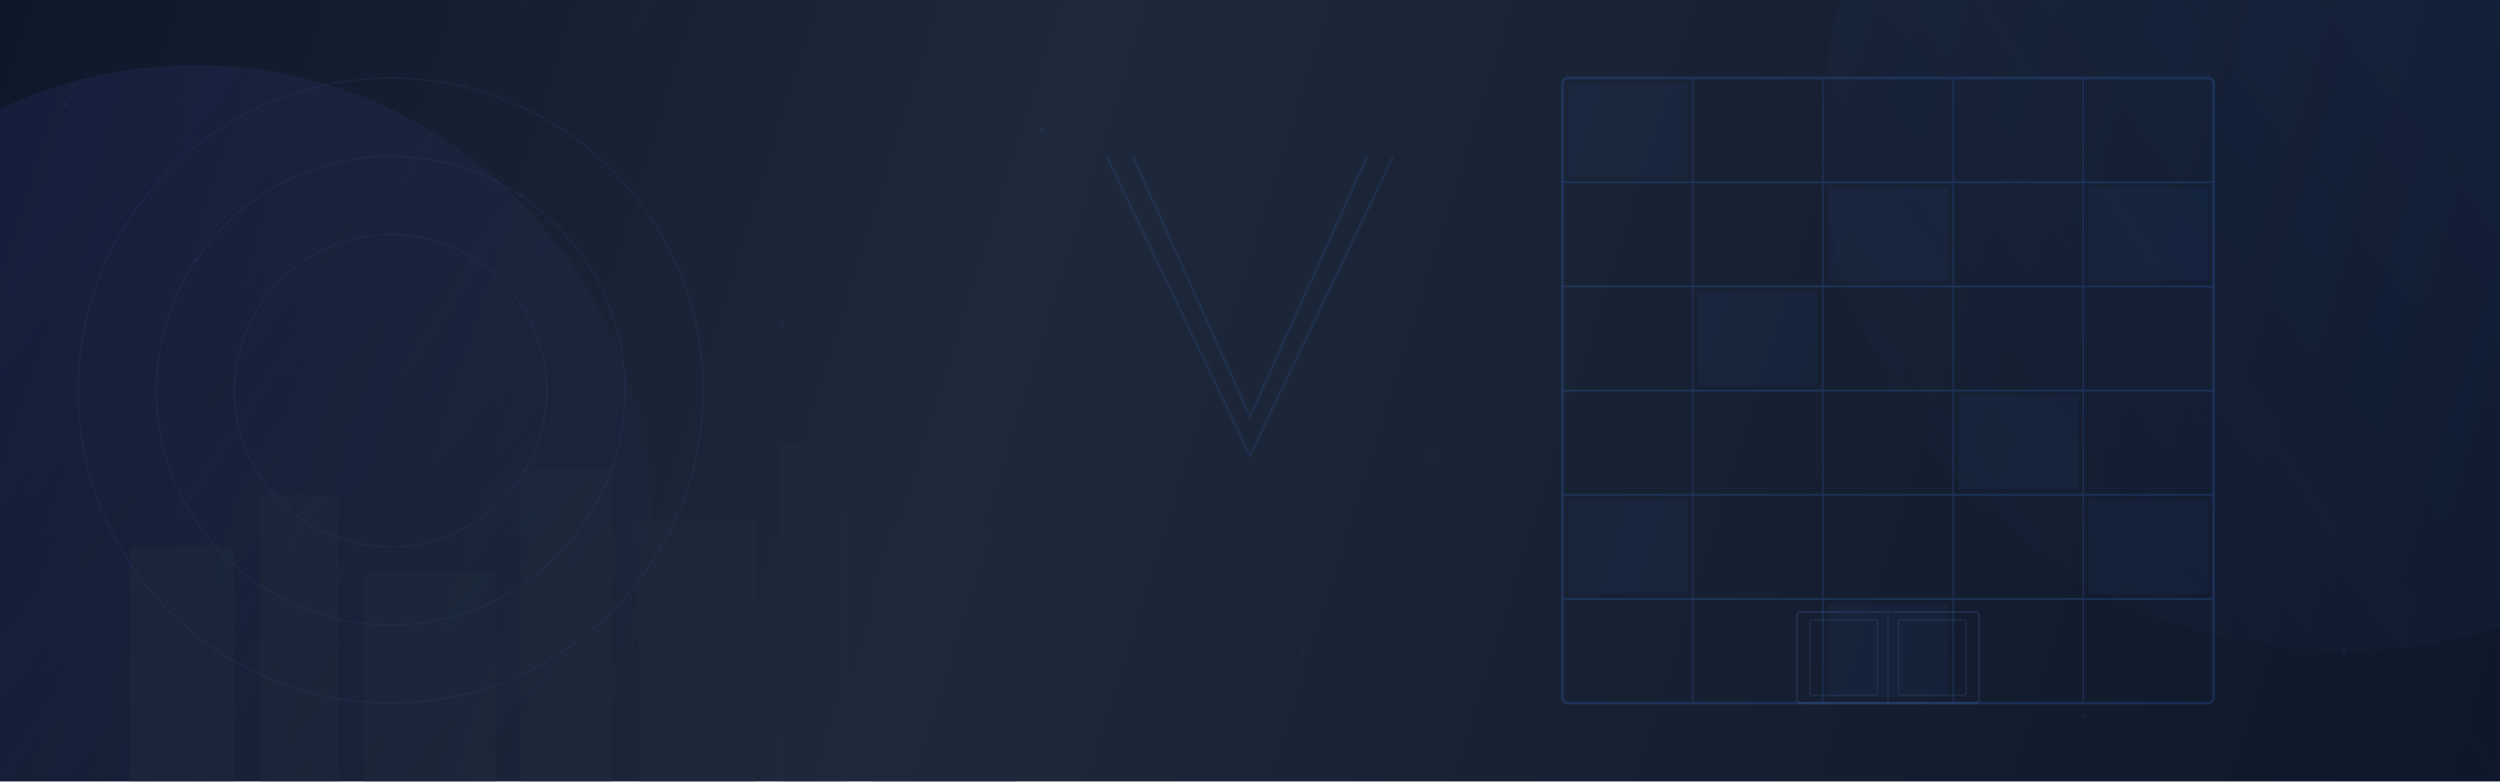
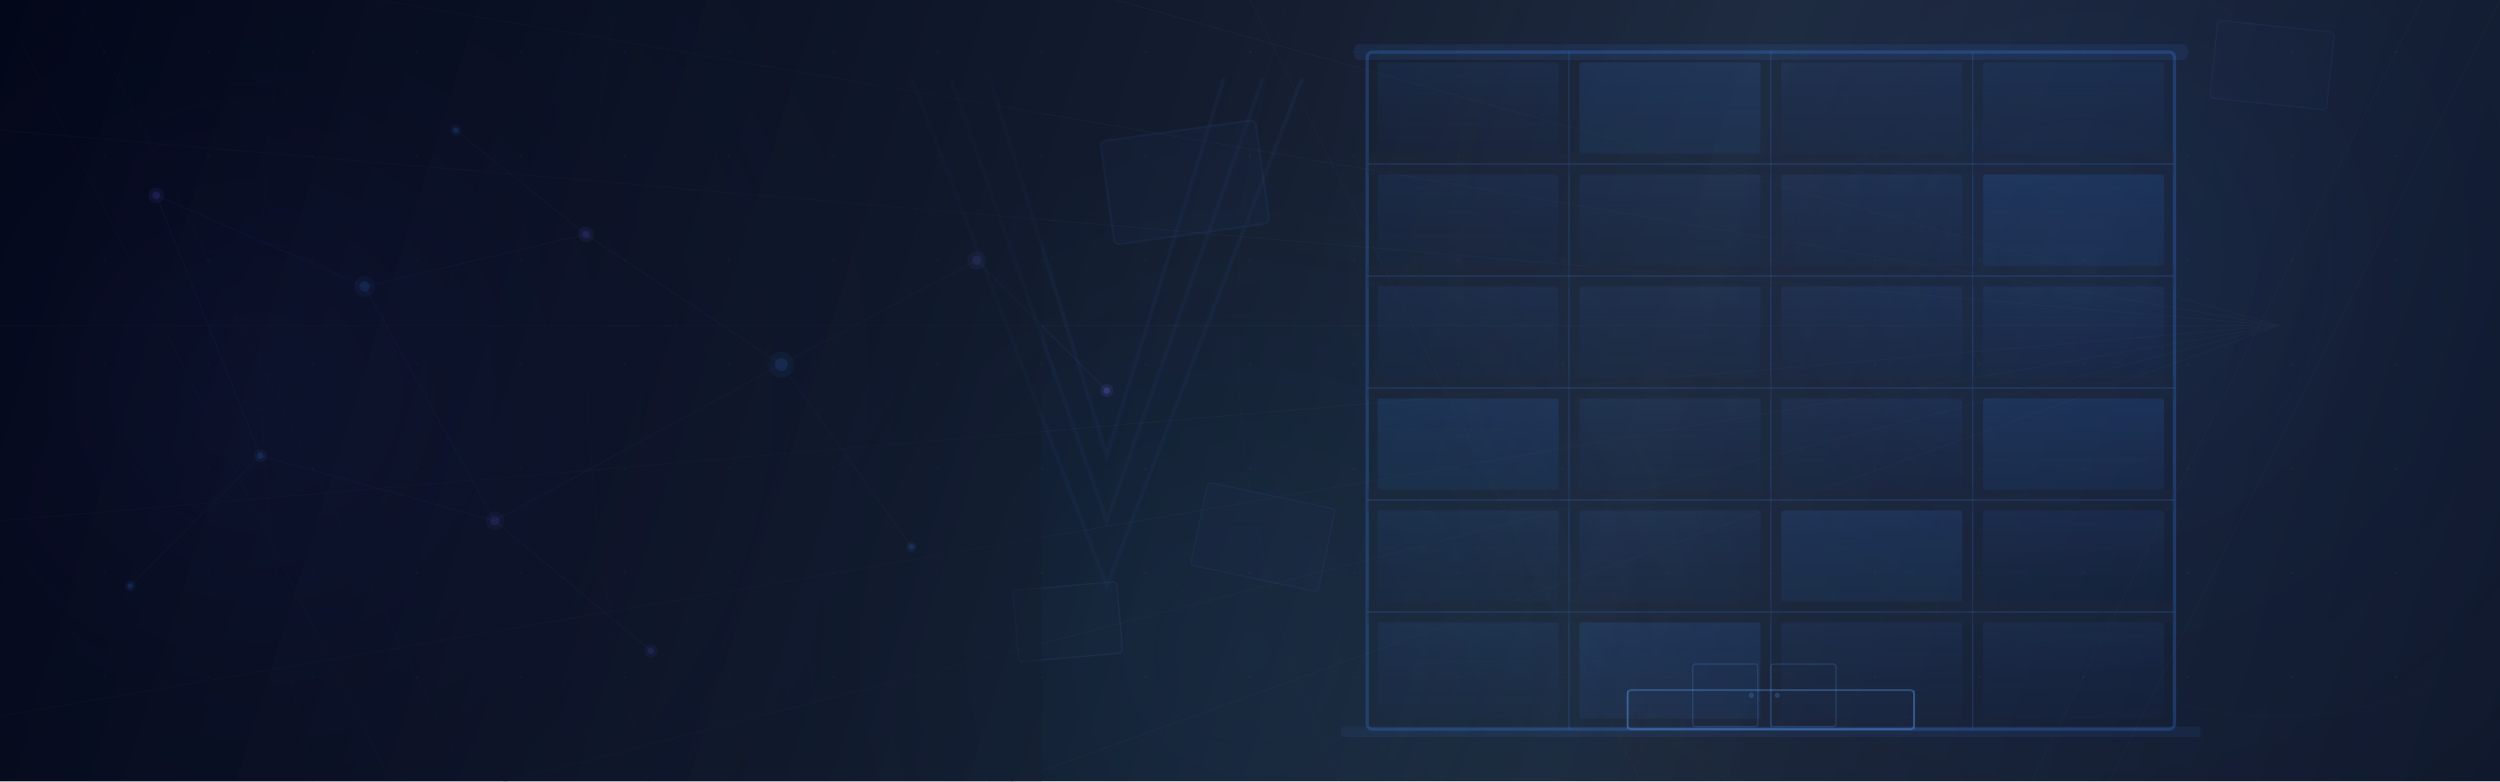
<svg xmlns="http://www.w3.org/2000/svg" viewBox="0 0 1920 600" fill="none">
-   <rect width="1920" height="600" fill="#0f172a" />
  <defs>
-     <linearGradient id="abg" x1="0" y1="0" x2="1920" y2="600" gradientUnits="userSpaceOnUse">
-       <stop offset="0" stop-color="#0f172a" />
-       <stop offset="0.4" stop-color="#1e293b" />
+     <linearGradient id="bg1" x1="0" y1="0" x2="1920" y2="600" gradientUnits="userSpaceOnUse">
+       <stop offset="0" stop-color="#020617" />
+       <stop offset="0.35" stop-color="#0f172a" />
+       <stop offset="0.65" stop-color="#1e293b" />
      <stop offset="1" stop-color="#0f172a" />
    </linearGradient>
-     <linearGradient id="aglow" x1="0" y1="200" x2="500" y2="600" gradientUnits="userSpaceOnUse">
-       <stop offset="0" stop-color="#6366f1" stop-opacity="0.08" />
+     <radialGradient id="glow1" cx="200" cy="300" r="500" gradientUnits="userSpaceOnUse">
+       <stop offset="0" stop-color="#6366f1" stop-opacity="0.12" />
+       <stop offset="0.5" stop-color="#4f46e5" stop-opacity="0.04" />
      <stop offset="1" stop-color="#6366f1" stop-opacity="0" />
-     </linearGradient>
-     <linearGradient id="aglow2" x1="1920" y1="0" x2="1400" y2="400" gradientUnits="userSpaceOnUse">
-       <stop offset="0" stop-color="#3b82f6" stop-opacity="0.06" />
+     </radialGradient>
+     <radialGradient id="glow2" cx="1600" cy="200" r="600" gradientUnits="userSpaceOnUse">
+       <stop offset="0" stop-color="#3b82f6" stop-opacity="0.1" />
+       <stop offset="0.4" stop-color="#2563eb" stop-opacity="0.04" />
      <stop offset="1" stop-color="#3b82f6" stop-opacity="0" />
+     </radialGradient>
+     <radialGradient id="glow3" cx="960" cy="500" r="400" gradientUnits="userSpaceOnUse">
+       <stop offset="0" stop-color="#0ea5e9" stop-opacity="0.06" />
+       <stop offset="1" stop-color="#0ea5e9" stop-opacity="0" />
+     </radialGradient>
+     <linearGradient id="glassFill" x1="0" y1="0" x2="0" y2="1">
+       <stop offset="0" stop-color="#3b82f6" stop-opacity="0.08" />
+       <stop offset="1" stop-color="#1d4ed8" stop-opacity="0.02" />
    </linearGradient>
  </defs>
-   <rect width="1920" height="600" fill="url(#abg)" />
-   <circle cx="150" cy="400" r="350" fill="url(#aglow)" />
-   <circle cx="1800" cy="100" r="400" fill="url(#aglow2)" />
-   <g fill="#1e293b" opacity="0.5">
-     <rect x="100" y="420" width="80" height="180" />
-     <rect x="200" y="380" width="60" height="220" />
-     <rect x="280" y="440" width="100" height="160" />
-     <rect x="400" y="360" width="70" height="240" />
-     <rect x="490" y="400" width="90" height="200" />
-     <rect x="600" y="340" width="50" height="260" />
-     <rect x="670" y="410" width="110" height="190" />
-   </g>
-   <g transform="translate(1200, 60)" stroke="#3b82f6" fill="none" opacity="0.18">
-     <rect x="0" y="0" width="500" height="480" rx="4" stroke-width="2" />
-     <line x1="0" y1="80" x2="500" y2="80" stroke-width="1.5" />
-     <line x1="0" y1="160" x2="500" y2="160" stroke-width="1.5" />
-     <line x1="0" y1="240" x2="500" y2="240" stroke-width="1.5" />
-     <line x1="0" y1="320" x2="500" y2="320" stroke-width="1.5" />
-     <line x1="0" y1="400" x2="500" y2="400" stroke-width="1.5" />
-     <line x1="100" y1="0" x2="100" y2="480" stroke-width="1" />
-     <line x1="200" y1="0" x2="200" y2="480" stroke-width="1" />
-     <line x1="300" y1="0" x2="300" y2="480" stroke-width="1" />
-     <line x1="400" y1="0" x2="400" y2="480" stroke-width="1" />
-   </g>
-   <g transform="translate(1200, 60)" fill="#3b82f6" opacity="0.04">
-     <rect x="4" y="4" width="92" height="72" rx="1" />
-     <rect x="204" y="84" width="92" height="72" rx="1" />
-     <rect x="104" y="164" width="92" height="72" rx="1" />
-     <rect x="304" y="244" width="92" height="72" rx="1" />
-     <rect x="404" y="84" width="92" height="72" rx="1" />
-     <rect x="4" y="324" width="92" height="72" rx="1" />
-     <rect x="204" y="404" width="92" height="72" rx="1" />
-     <rect x="404" y="324" width="92" height="72" rx="1" />
-   </g>
-   <g transform="translate(1200, 60)" stroke="#60a5fa" fill="none" opacity="0.12">
-     <rect x="180" y="410" width="140" height="70" rx="3" stroke-width="1.5" />
-     <line x1="250" y1="410" x2="250" y2="480" stroke-width="1" />
-     <rect x="190" y="416" width="52" height="58" rx="2" />
-     <rect x="258" y="416" width="52" height="58" rx="2" />
-   </g>
-   <g stroke="#6366f1" fill="none" opacity="0.08" stroke-width="1">
-     <circle cx="300" cy="300" r="120" />
-     <circle cx="300" cy="300" r="180" />
-     <circle cx="300" cy="300" r="240" />
-   </g>
-   <g stroke="#3b82f6" stroke-width="2" opacity="0.1" fill="none">
-     <path d="M 850 120 L 960 350 L 1070 120" />
-     <path d="M 870 120 L 960 320 L 1050 120" />
-   </g>
-   <g fill="#3b82f6" opacity="0.06">
-     <circle cx="50" cy="80" r="2" />
-     <circle cx="150" cy="200" r="1.5" />
-     <circle cx="400" cy="150" r="2" />
-     <circle cx="600" cy="250" r="1.5" />
-     <circle cx="800" cy="100" r="2" />
-     <circle cx="1000" cy="500" r="1.5" />
-     <circle cx="1100" cy="350" r="2" />
-     <circle cx="1800" cy="500" r="2" />
-     <circle cx="1600" cy="550" r="1.5" />
-   </g>
-   <g stroke="#334155" stroke-width="0.4" opacity="0.15">
-     <line x1="0" y1="600" x2="400" y2="0" />
-     <line x1="100" y1="600" x2="500" y2="0" />
-     <line x1="1920" y1="600" x2="1520" y2="0" />
-   </g>
+   <rect width="1920" height="600" fill="url(#bg1)" />
+   <rect width="1920" height="600" fill="url(#glow1)" />
+   <rect width="1920" height="600" fill="url(#glow2)" />
+   <rect width="1920" height="600" fill="url(#glow3)" />
+   <g fill="#334155" opacity="0.3">
+     <circle cx="80" cy="40" r="0.8" />
+     <circle cx="160" cy="40" r="0.8" />
+     <circle cx="240" cy="40" r="0.8" />
+     <circle cx="320" cy="40" r="0.8" />
+     <circle cx="400" cy="40" r="0.8" />
+     <circle cx="480" cy="40" r="0.8" />
+     <circle cx="560" cy="40" r="0.8" />
+     <circle cx="640" cy="40" r="0.8" />
+     <circle cx="720" cy="40" r="0.8" />
+     <circle cx="800" cy="40" r="0.8" />
+     <circle cx="880" cy="40" r="0.8" />
+     <circle cx="960" cy="40" r="0.8" />
+     <circle cx="1040" cy="40" r="0.8" />
+     <circle cx="1120" cy="40" r="0.8" />
+     <circle cx="1200" cy="40" r="0.8" />
+     <circle cx="1280" cy="40" r="0.8" />
+     <circle cx="1360" cy="40" r="0.8" />
+     <circle cx="1440" cy="40" r="0.8" />
+     <circle cx="1520" cy="40" r="0.8" />
+     <circle cx="1600" cy="40" r="0.8" />
+     <circle cx="1680" cy="40" r="0.8" />
+     <circle cx="1760" cy="40" r="0.8" />
+     <circle cx="1840" cy="40" r="0.8" />
+     <circle cx="80" cy="120" r="0.8" />
+     <circle cx="160" cy="120" r="0.8" />
+     <circle cx="240" cy="120" r="0.8" />
+     <circle cx="320" cy="120" r="0.8" />
+     <circle cx="400" cy="120" r="0.8" />
+     <circle cx="480" cy="120" r="0.8" />
+     <circle cx="560" cy="120" r="0.8" />
+     <circle cx="640" cy="120" r="0.8" />
+     <circle cx="720" cy="120" r="0.8" />
+     <circle cx="800" cy="120" r="0.8" />
+     <circle cx="880" cy="120" r="0.8" />
+     <circle cx="960" cy="120" r="0.8" />
+     <circle cx="1040" cy="120" r="0.8" />
+     <circle cx="1120" cy="120" r="0.8" />
+     <circle cx="1200" cy="120" r="0.8" />
+     <circle cx="1280" cy="120" r="0.8" />
+     <circle cx="1360" cy="120" r="0.8" />
+     <circle cx="1440" cy="120" r="0.8" />
+     <circle cx="1520" cy="120" r="0.8" />
+     <circle cx="1600" cy="120" r="0.8" />
+     <circle cx="1680" cy="120" r="0.8" />
+     <circle cx="1760" cy="120" r="0.8" />
+     <circle cx="1840" cy="120" r="0.8" />
+     <circle cx="80" cy="200" r="0.8" />
+     <circle cx="160" cy="200" r="0.8" />
+     <circle cx="240" cy="200" r="0.8" />
+     <circle cx="320" cy="200" r="0.8" />
+     <circle cx="400" cy="200" r="0.8" />
+     <circle cx="480" cy="200" r="0.8" />
+     <circle cx="560" cy="200" r="0.8" />
+     <circle cx="640" cy="200" r="0.8" />
+     <circle cx="720" cy="200" r="0.8" />
+     <circle cx="800" cy="200" r="0.8" />
+     <circle cx="880" cy="200" r="0.8" />
+     <circle cx="960" cy="200" r="0.8" />
+     <circle cx="1040" cy="200" r="0.8" />
+     <circle cx="1120" cy="200" r="0.8" />
+     <circle cx="1200" cy="200" r="0.8" />
+     <circle cx="1280" cy="200" r="0.8" />
+     <circle cx="1360" cy="200" r="0.8" />
+     <circle cx="1440" cy="200" r="0.8" />
+     <circle cx="1520" cy="200" r="0.8" />
+     <circle cx="1600" cy="200" r="0.8" />
+     <circle cx="1680" cy="200" r="0.8" />
+     <circle cx="1760" cy="200" r="0.8" />
+     <circle cx="1840" cy="200" r="0.8" />
+     <circle cx="80" cy="280" r="0.8" />
+     <circle cx="160" cy="280" r="0.8" />
+     <circle cx="240" cy="280" r="0.8" />
+     <circle cx="320" cy="280" r="0.8" />
+     <circle cx="400" cy="280" r="0.8" />
+     <circle cx="480" cy="280" r="0.8" />
+     <circle cx="560" cy="280" r="0.8" />
+     <circle cx="640" cy="280" r="0.8" />
+     <circle cx="720" cy="280" r="0.8" />
+     <circle cx="800" cy="280" r="0.8" />
+     <circle cx="880" cy="280" r="0.8" />
+     <circle cx="960" cy="280" r="0.8" />
+     <circle cx="1040" cy="280" r="0.8" />
+     <circle cx="1120" cy="280" r="0.8" />
+     <circle cx="1200" cy="280" r="0.8" />
+     <circle cx="1280" cy="280" r="0.8" />
+     <circle cx="1360" cy="280" r="0.8" />
+     <circle cx="1440" cy="280" r="0.8" />
+     <circle cx="1520" cy="280" r="0.8" />
+     <circle cx="1600" cy="280" r="0.8" />
+     <circle cx="1680" cy="280" r="0.8" />
+     <circle cx="1760" cy="280" r="0.8" />
+     <circle cx="1840" cy="280" r="0.8" />
+     <circle cx="80" cy="360" r="0.8" />
+     <circle cx="160" cy="360" r="0.8" />
+     <circle cx="240" cy="360" r="0.8" />
+     <circle cx="320" cy="360" r="0.8" />
+     <circle cx="400" cy="360" r="0.8" />
+     <circle cx="480" cy="360" r="0.8" />
+     <circle cx="560" cy="360" r="0.8" />
+     <circle cx="640" cy="360" r="0.8" />
+     <circle cx="720" cy="360" r="0.8" />
+     <circle cx="800" cy="360" r="0.8" />
+     <circle cx="880" cy="360" r="0.8" />
+     <circle cx="960" cy="360" r="0.8" />
+     <circle cx="1040" cy="360" r="0.8" />
+     <circle cx="1120" cy="360" r="0.8" />
+     <circle cx="1200" cy="360" r="0.8" />
+     <circle cx="1280" cy="360" r="0.8" />
+     <circle cx="1360" cy="360" r="0.8" />
+     <circle cx="1440" cy="360" r="0.8" />
+     <circle cx="1520" cy="360" r="0.8" />
+     <circle cx="1600" cy="360" r="0.8" />
+     <circle cx="1680" cy="360" r="0.8" />
+     <circle cx="1760" cy="360" r="0.8" />
+     <circle cx="1840" cy="360" r="0.8" />
+     <circle cx="80" cy="440" r="0.8" />
+     <circle cx="160" cy="440" r="0.8" />
+     <circle cx="240" cy="440" r="0.8" />
+     <circle cx="320" cy="440" r="0.8" />
+     <circle cx="400" cy="440" r="0.8" />
+     <circle cx="480" cy="440" r="0.8" />
+     <circle cx="560" cy="440" r="0.8" />
+     <circle cx="640" cy="440" r="0.8" />
+     <circle cx="720" cy="440" r="0.8" />
+     <circle cx="800" cy="440" r="0.8" />
+     <circle cx="880" cy="440" r="0.8" />
+     <circle cx="960" cy="440" r="0.8" />
+     <circle cx="1040" cy="440" r="0.8" />
+     <circle cx="1120" cy="440" r="0.8" />
+     <circle cx="1200" cy="440" r="0.8" />
+     <circle cx="1280" cy="440" r="0.8" />
+     <circle cx="1360" cy="440" r="0.8" />
+     <circle cx="1440" cy="440" r="0.8" />
+     <circle cx="1520" cy="440" r="0.8" />
+     <circle cx="1600" cy="440" r="0.8" />
+     <circle cx="1680" cy="440" r="0.8" />
+     <circle cx="1760" cy="440" r="0.8" />
+     <circle cx="1840" cy="440" r="0.8" />
+     <circle cx="80" cy="520" r="0.8" />
+     <circle cx="160" cy="520" r="0.8" />
+     <circle cx="240" cy="520" r="0.8" />
+     <circle cx="320" cy="520" r="0.8" />
+     <circle cx="400" cy="520" r="0.8" />
+     <circle cx="480" cy="520" r="0.8" />
+     <circle cx="560" cy="520" r="0.8" />
+     <circle cx="640" cy="520" r="0.8" />
+     <circle cx="720" cy="520" r="0.8" />
+     <circle cx="800" cy="520" r="0.8" />
+     <circle cx="880" cy="520" r="0.8" />
+     <circle cx="960" cy="520" r="0.8" />
+     <circle cx="1040" cy="520" r="0.8" />
+     <circle cx="1120" cy="520" r="0.8" />
+     <circle cx="1200" cy="520" r="0.8" />
+     <circle cx="1280" cy="520" r="0.8" />
+     <circle cx="1360" cy="520" r="0.8" />
+     <circle cx="1440" cy="520" r="0.8" />
+     <circle cx="1520" cy="520" r="0.8" />
+     <circle cx="1600" cy="520" r="0.8" />
+     <circle cx="1680" cy="520" r="0.8" />
+     <circle cx="1760" cy="520" r="0.8" />
+     <circle cx="1840" cy="520" r="0.8" />
+   </g>
+   <g stroke="#334155" stroke-width="0.6" opacity="0.2">
+     <line x1="1750" y1="250" x2="0" y2="-50" />
+     <line x1="1750" y1="250" x2="0" y2="100" />
+     <line x1="1750" y1="250" x2="0" y2="250" />
+     <line x1="1750" y1="250" x2="0" y2="400" />
+     <line x1="1750" y1="250" x2="0" y2="550" />
+     <line x1="1750" y1="250" x2="0" y2="700" />
+     <line x1="1750" y1="250" x2="500" y2="-100" />
+     <line x1="1750" y1="250" x2="500" y2="700" />
+   </g>
+   <g stroke="#334155" stroke-width="0.4" opacity="0.12" fill="none">
+     <circle cx="1750" cy="250" r="300" />
+     <circle cx="1750" cy="250" r="550" />
+     <circle cx="1750" cy="250" r="800" />
+     <circle cx="1750" cy="250" r="1050" />
+     <circle cx="1750" cy="250" r="1300" />
+     <circle cx="1750" cy="250" r="1550" />
+   </g>
+   <g transform="translate(1050, 40)">
+     <rect x="0" y="0" width="620" height="520" rx="4" stroke="#3b82f6" stroke-width="2.5" fill="none" opacity="0.25" />
+     <rect x="-10" y="-6" width="640" height="12" rx="3" fill="#3b82f6" opacity="0.1" />
+     <rect x="-20" y="518" width="660" height="8" rx="2" fill="#3b82f6" opacity="0.08" />
+     <g stroke="#3b82f6" stroke-width="1.5" opacity="0.2">
+       <line x1="0" y1="86" x2="620" y2="86" />
+       <line x1="0" y1="172" x2="620" y2="172" />
+       <line x1="0" y1="258" x2="620" y2="258" />
+       <line x1="0" y1="344" x2="620" y2="344" />
+       <line x1="0" y1="430" x2="620" y2="430" />
+     </g>
+     <g stroke="#3b82f6" stroke-width="1" opacity="0.18">
+       <line x1="155" y1="0" x2="155" y2="520" />
+       <line x1="310" y1="0" x2="310" y2="520" />
+       <line x1="465" y1="0" x2="465" y2="520" />
+     </g>
+     <g fill="url(#glassFill)">
+       <rect x="8" y="8" width="139" height="70" rx="2" />
+       <rect x="163" y="8" width="139" height="70" rx="2" />
+       <rect x="318" y="8" width="139" height="70" rx="2" />
+       <rect x="473" y="8" width="139" height="70" rx="2" />
+     </g>
+     <g fill="url(#glassFill)">
+       <rect x="8" y="94" width="139" height="70" rx="2" />
+       <rect x="163" y="94" width="139" height="70" rx="2" />
+       <rect x="318" y="94" width="139" height="70" rx="2" />
+       <rect x="473" y="94" width="139" height="70" rx="2" />
+     </g>
+     <g fill="url(#glassFill)">
+       <rect x="8" y="180" width="139" height="70" rx="2" />
+       <rect x="163" y="180" width="139" height="70" rx="2" />
+       <rect x="318" y="180" width="139" height="70" rx="2" />
+       <rect x="473" y="180" width="139" height="70" rx="2" />
+     </g>
+     <g fill="url(#glassFill)">
+       <rect x="8" y="266" width="139" height="70" rx="2" />
+       <rect x="163" y="266" width="139" height="70" rx="2" />
+       <rect x="318" y="266" width="139" height="70" rx="2" />
+       <rect x="473" y="266" width="139" height="70" rx="2" />
+     </g>
+     <g fill="url(#glassFill)">
+       <rect x="8" y="352" width="139" height="70" rx="2" />
+       <rect x="163" y="352" width="139" height="70" rx="2" />
+       <rect x="318" y="352" width="139" height="70" rx="2" />
+       <rect x="473" y="352" width="139" height="70" rx="2" />
+     </g>
+     <g fill="url(#glassFill)">
+       <rect x="8" y="438" width="139" height="74" rx="2" />
+       <rect x="163" y="438" width="139" height="74" rx="2" />
+       <rect x="318" y="438" width="139" height="74" rx="2" />
+       <rect x="473" y="438" width="139" height="74" rx="2" />
+     </g>
+     <g fill="#3b82f6" opacity="0.06">
+       <rect x="163" y="8" width="139" height="70" rx="2" />
+       <rect x="473" y="94" width="139" height="70" rx="2" />
+       <rect x="8" y="266" width="139" height="70" rx="2" />
+       <rect x="318" y="352" width="139" height="70" rx="2" />
+       <rect x="163" y="438" width="139" height="74" rx="2" />
+       <rect x="473" y="266" width="139" height="70" rx="2" />
+     </g>
+     <g fill="#1e293b" opacity="0.3">
+       <rect x="0" y="78" width="620" height="16" rx="1" />
+       <rect x="0" y="164" width="620" height="16" rx="1" />
+       <rect x="0" y="250" width="620" height="16" rx="1" />
+       <rect x="0" y="336" width="620" height="16" rx="1" />
+       <rect x="0" y="422" width="620" height="16" rx="1" />
+     </g>
+     <rect x="200" y="490" width="220" height="30" rx="3" stroke="#60a5fa" stroke-width="1.5" fill="#3b82f6" fill-opacity="0.05" opacity="0.3" />
+     <line x1="200" y1="520" x2="200" y2="490" stroke="#60a5fa" stroke-width="1" opacity="0.2" />
+     <line x1="420" y1="520" x2="420" y2="490" stroke="#60a5fa" stroke-width="1" opacity="0.2" />
+     <rect x="250" y="470" width="50" height="48" rx="2" stroke="#60a5fa" stroke-width="1" fill="none" opacity="0.18" />
+     <rect x="310" y="470" width="50" height="48" rx="2" stroke="#60a5fa" stroke-width="1" fill="none" opacity="0.18" />
+     <circle cx="295" cy="494" r="2" fill="#60a5fa" opacity="0.2" />
+     <circle cx="315" cy="494" r="2" fill="#60a5fa" opacity="0.2" />
+   </g>
+   <g opacity="0.08">
+     <rect x="850" y="100" width="120" height="80" rx="4" stroke="#3b82f6" stroke-width="1.5" fill="#3b82f6" fill-opacity="0.3" transform="rotate(-8 910 140)" />
+     <rect x="920" y="380" width="100" height="65" rx="3" stroke="#3b82f6" stroke-width="1" fill="#3b82f6" fill-opacity="0.2" transform="rotate(12 970 412)" />
+     <rect x="780" y="450" width="80" height="55" rx="3" stroke="#60a5fa" stroke-width="1" fill="#60a5fa" fill-opacity="0.15" transform="rotate(-5 820 477)" />
+     <rect x="1700" y="20" width="90" height="60" rx="3" stroke="#3b82f6" stroke-width="1" fill="#3b82f6" fill-opacity="0.2" transform="rotate(6 1745 50)" />
+   </g>
+   <g stroke="#6366f1" stroke-width="0.8" opacity="0.1">
+     <line x1="120" y1="150" x2="280" y2="220" />
+     <line x1="280" y1="220" x2="450" y2="180" />
+     <line x1="450" y1="180" x2="600" y2="280" />
+     <line x1="600" y1="280" x2="750" y2="200" />
+     <line x1="120" y1="150" x2="200" y2="350" />
+     <line x1="200" y1="350" x2="380" y2="400" />
+     <line x1="380" y1="400" x2="600" y2="280" />
+     <line x1="280" y1="220" x2="380" y2="400" />
+     <line x1="450" y1="180" x2="350" y2="100" />
+     <line x1="750" y1="200" x2="850" y2="300" />
+     <line x1="200" y1="350" x2="100" y2="450" />
+     <line x1="380" y1="400" x2="500" y2="500" />
+     <line x1="600" y1="280" x2="700" y2="420" />
+   </g>
+   <g>
+     <circle cx="120" cy="150" r="6" fill="#6366f1" opacity="0.15" />
+     <circle cx="120" cy="150" r="3" fill="#6366f1" opacity="0.3" />
+     <circle cx="280" cy="220" r="8" fill="#3b82f6" opacity="0.12" />
+     <circle cx="280" cy="220" r="4" fill="#3b82f6" opacity="0.25" />
+     <circle cx="450" cy="180" r="6" fill="#6366f1" opacity="0.15" />
+     <circle cx="450" cy="180" r="3" fill="#6366f1" opacity="0.3" />
+     <circle cx="600" cy="280" r="10" fill="#3b82f6" opacity="0.1" />
+     <circle cx="600" cy="280" r="5" fill="#3b82f6" opacity="0.25" />
+     <circle cx="750" cy="200" r="7" fill="#6366f1" opacity="0.12" />
+     <circle cx="750" cy="200" r="3.5" fill="#6366f1" opacity="0.25" />
+     <circle cx="200" cy="350" r="5" fill="#3b82f6" opacity="0.15" />
+     <circle cx="200" cy="350" r="2.5" fill="#3b82f6" opacity="0.3" />
+     <circle cx="380" cy="400" r="7" fill="#6366f1" opacity="0.12" />
+     <circle cx="380" cy="400" r="3.5" fill="#6366f1" opacity="0.25" />
+     <circle cx="350" cy="100" r="4" fill="#3b82f6" opacity="0.15" />
+     <circle cx="350" cy="100" r="2" fill="#3b82f6" opacity="0.3" />
+     <circle cx="850" cy="300" r="5" fill="#6366f1" opacity="0.12" />
+     <circle cx="850" cy="300" r="2.5" fill="#6366f1" opacity="0.25" />
+     <circle cx="100" cy="450" r="4" fill="#3b82f6" opacity="0.15" />
+     <circle cx="100" cy="450" r="2" fill="#3b82f6" opacity="0.3" />
+     <circle cx="500" cy="500" r="5" fill="#6366f1" opacity="0.12" />
+     <circle cx="500" cy="500" r="2.5" fill="#6366f1" opacity="0.25" />
+     <circle cx="700" cy="420" r="4" fill="#3b82f6" opacity="0.15" />
+     <circle cx="700" cy="420" r="2" fill="#3b82f6" opacity="0.3" />
+   </g>
+   <g stroke="#3b82f6" fill="none" opacity="0.05" stroke-width="3">
+     <path d="M 700 60 L 850 450 L 1000 60" />
+     <path d="M 730 60 L 850 400 L 970 60" />
+     <path d="M 760 60 L 850 350 L 940 60" />
+   </g>
+   <g stroke="#475569" stroke-width="0.5" opacity="0.1">
+     <line x1="0" y1="0" x2="300" y2="600" />
+     <line x1="60" y1="0" x2="360" y2="600" />
+     <line x1="1920" y1="0" x2="1620" y2="600" />
+     <line x1="1860" y1="0" x2="1560" y2="600" />
+     <line x1="960" y1="0" x2="1260" y2="600" />
+   </g>
+   <rect width="800" height="600" fill="url(#bg1)" opacity="0.5" />
</svg>
